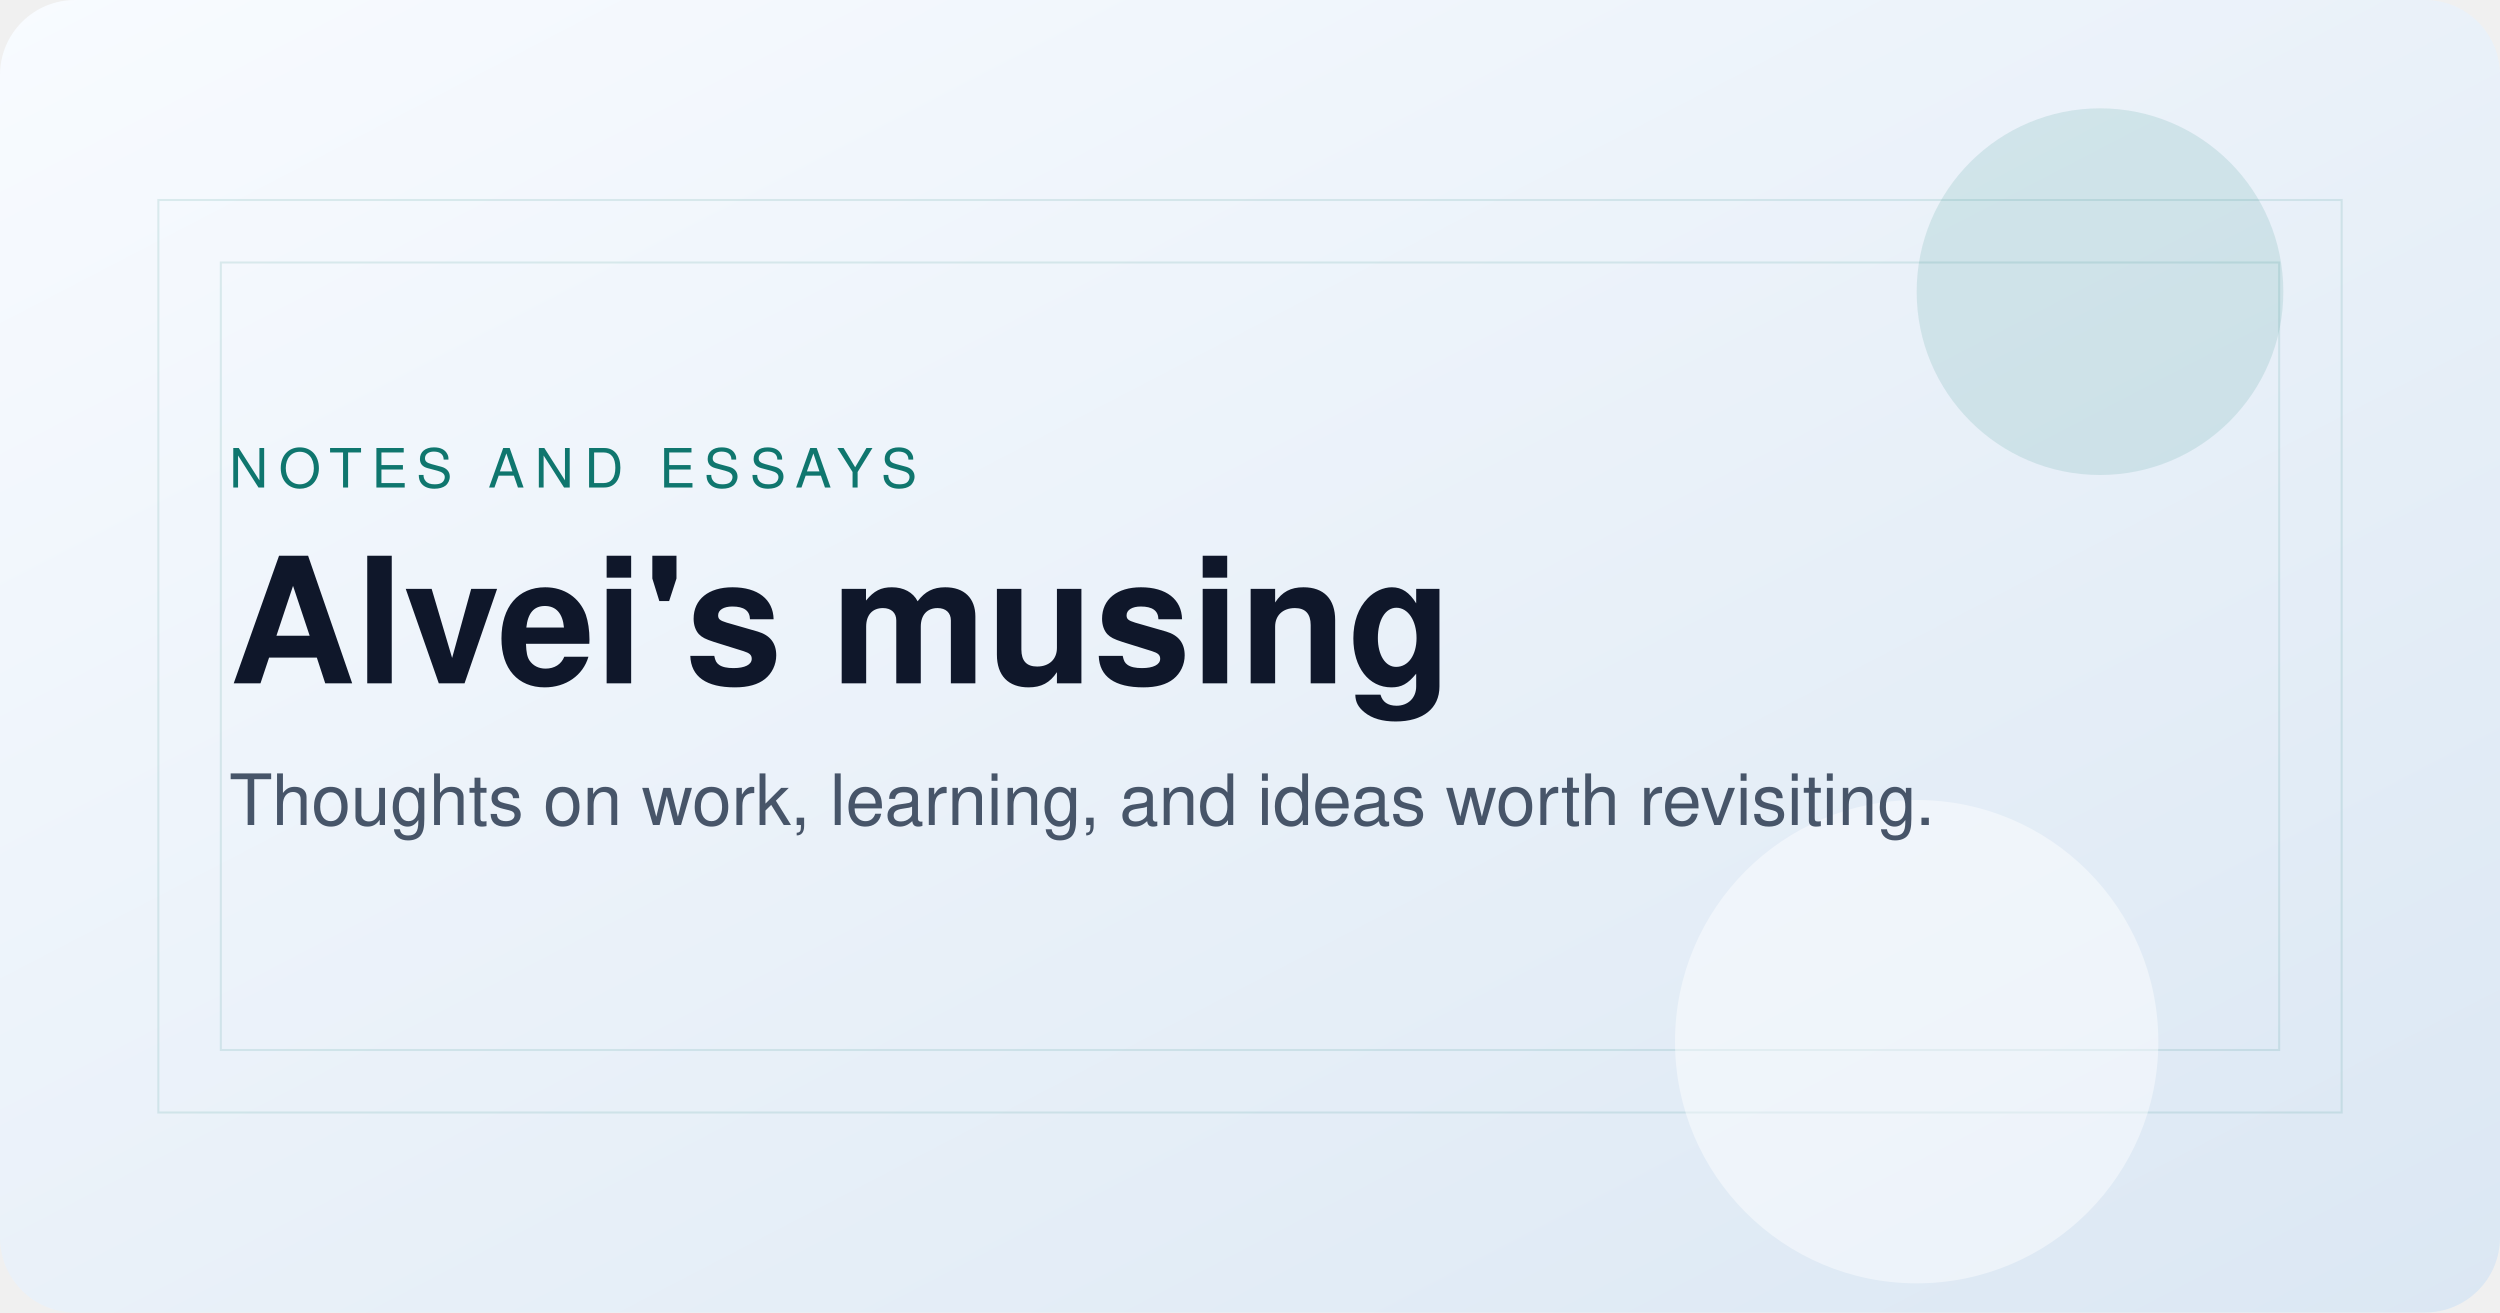
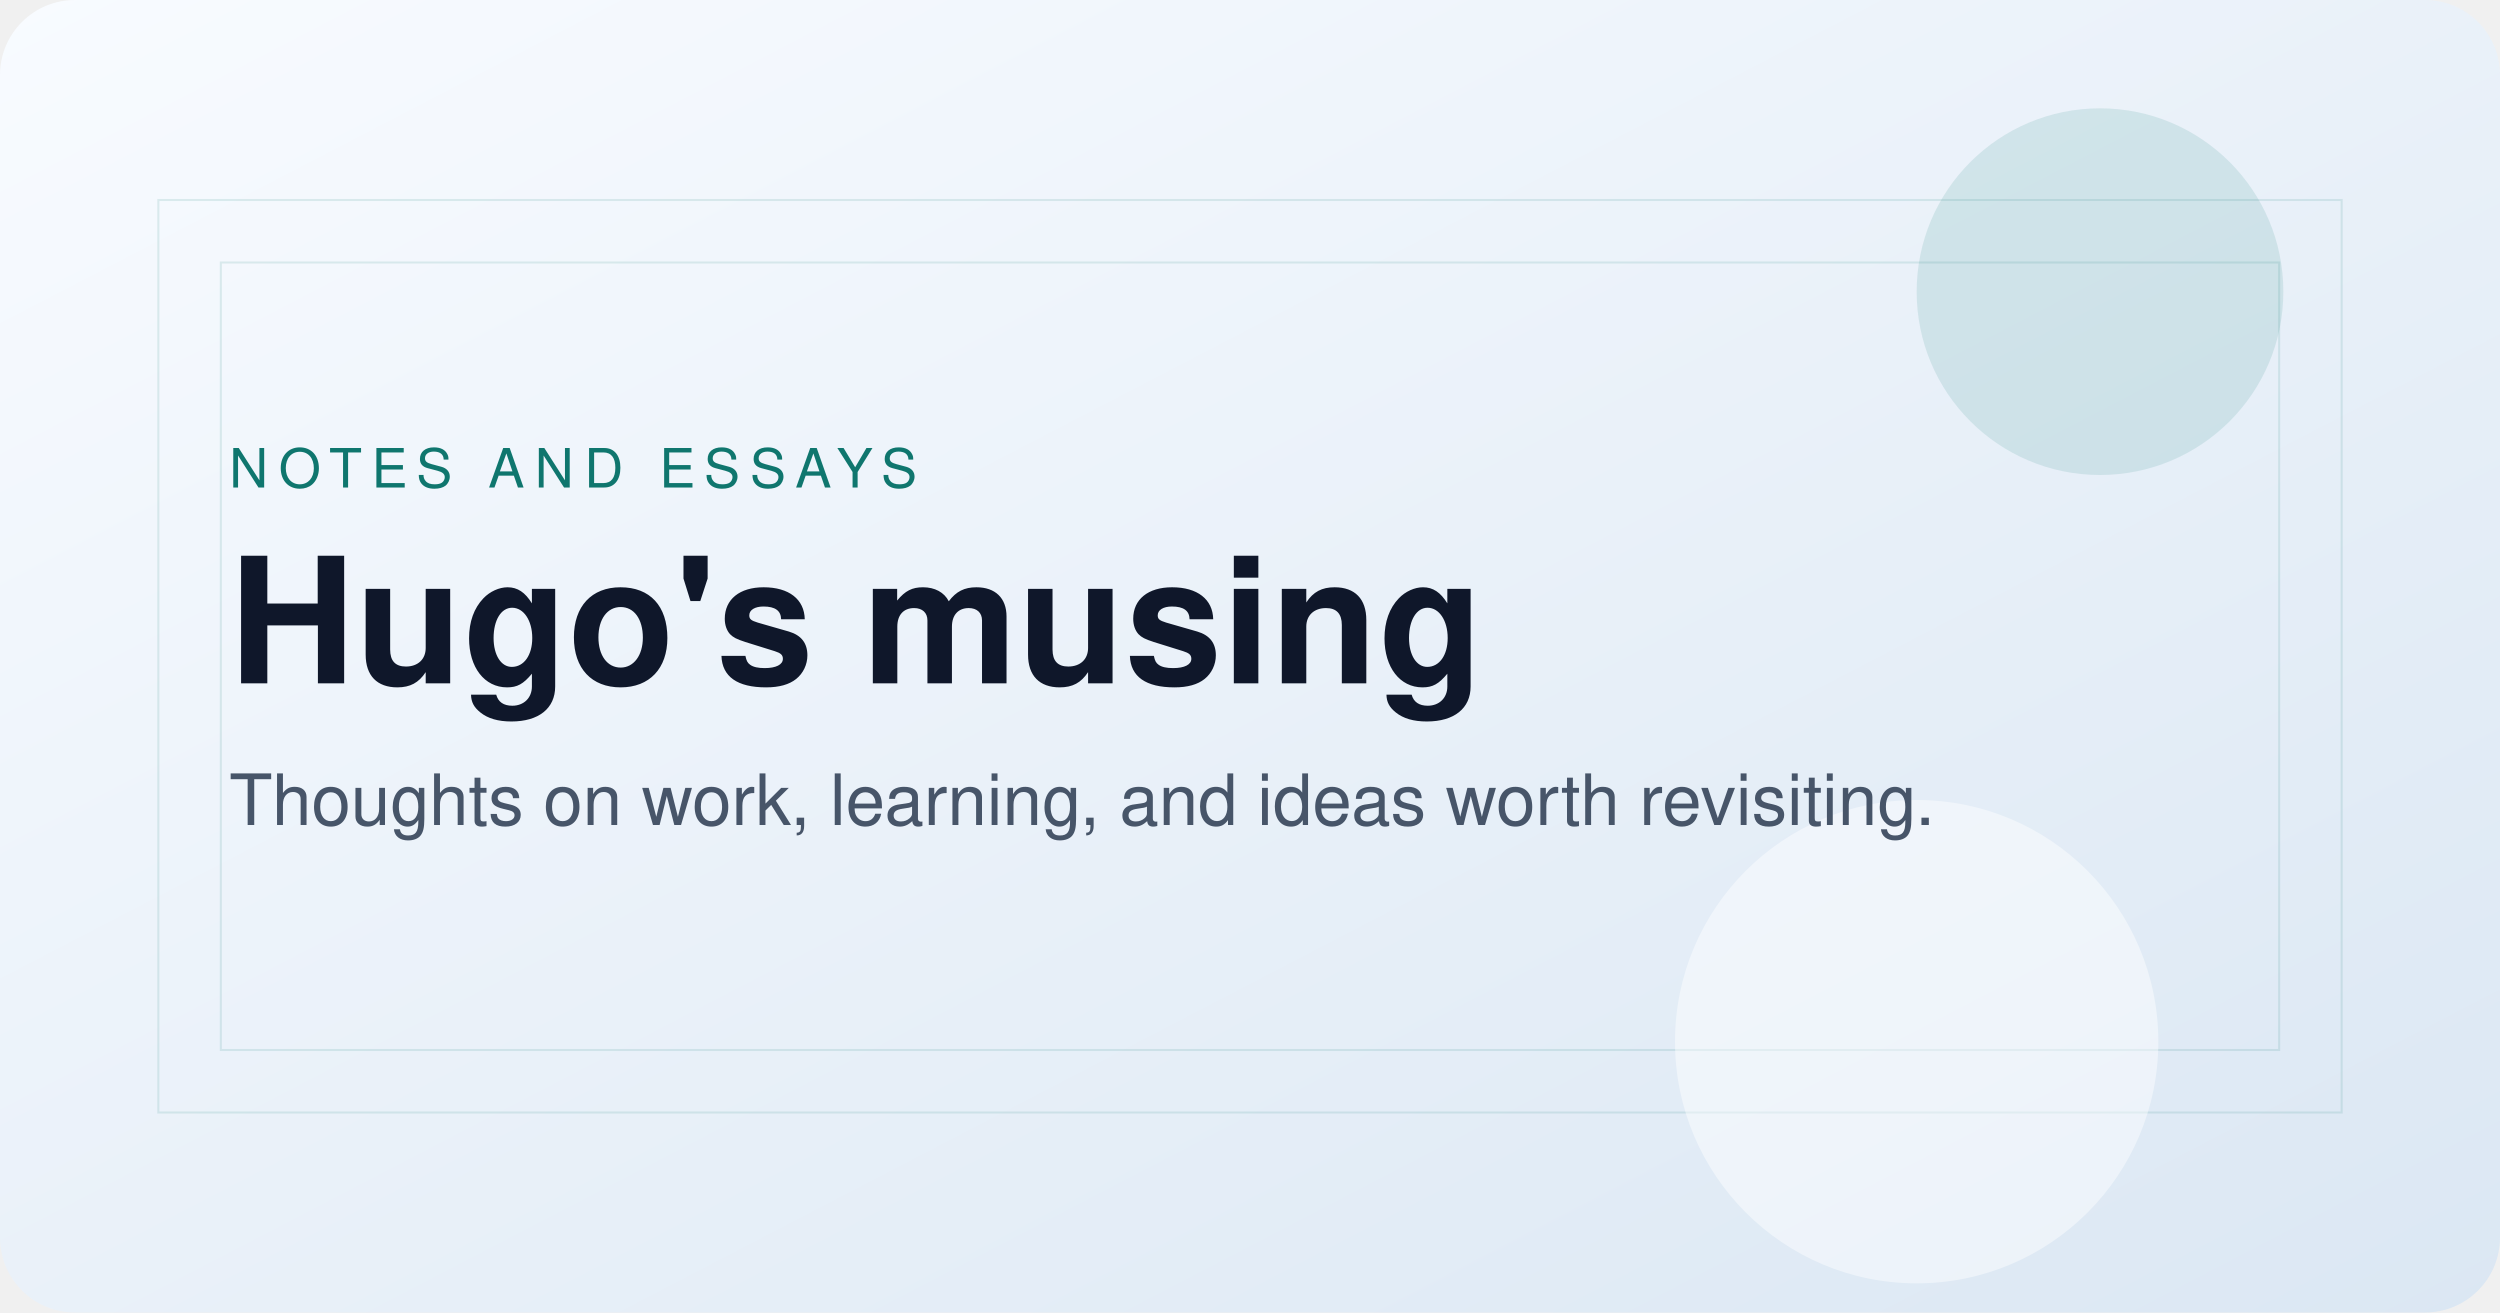
<svg xmlns="http://www.w3.org/2000/svg" viewBox="0 0 1200 630" role="img" aria-labelledby="title desc">
  <defs>
    <linearGradient id="bg" x1="0%" y1="0%" x2="100%" y2="100%">
      <stop offset="0%" stop-color="#f8fbff" />
      <stop offset="100%" stop-color="#dbe7f3" />
    </linearGradient>
  </defs>
  <rect width="1200" height="630" fill="url(#bg)" rx="36" />
  <g fill="none" stroke="#0f766e" stroke-opacity="0.12">
    <path d="M76 96h1048v438H76z" />
    <path d="M106 126h988v378H106z" />
  </g>
  <circle cx="1008" cy="140" r="88" fill="#0f766e" fill-opacity="0.12" />
  <circle cx="920" cy="500" r="116" fill="#ffffff" fill-opacity="0.45" />
  <text x="110" y="234" fill="#0f766e" font-size="26" font-family="Helvetica, Arial, sans-serif" letter-spacing="5">NOTES AND ESSAYS</text>
-   <text x="110" y="328" fill="#0f172a" font-size="84" font-weight="700" font-family="Helvetica, Arial, sans-serif">Alvei's musing</text>
+   <text x="110" y="328" fill="#0f172a" font-size="84" font-weight="700" font-family="Helvetica, Arial, sans-serif">Hugo's musing</text>
  <text x="110" y="396" fill="#475569" font-size="34" font-family="Helvetica, Arial, sans-serif">Thoughts on work, learning, and ideas worth revisiting.</text>
</svg>
